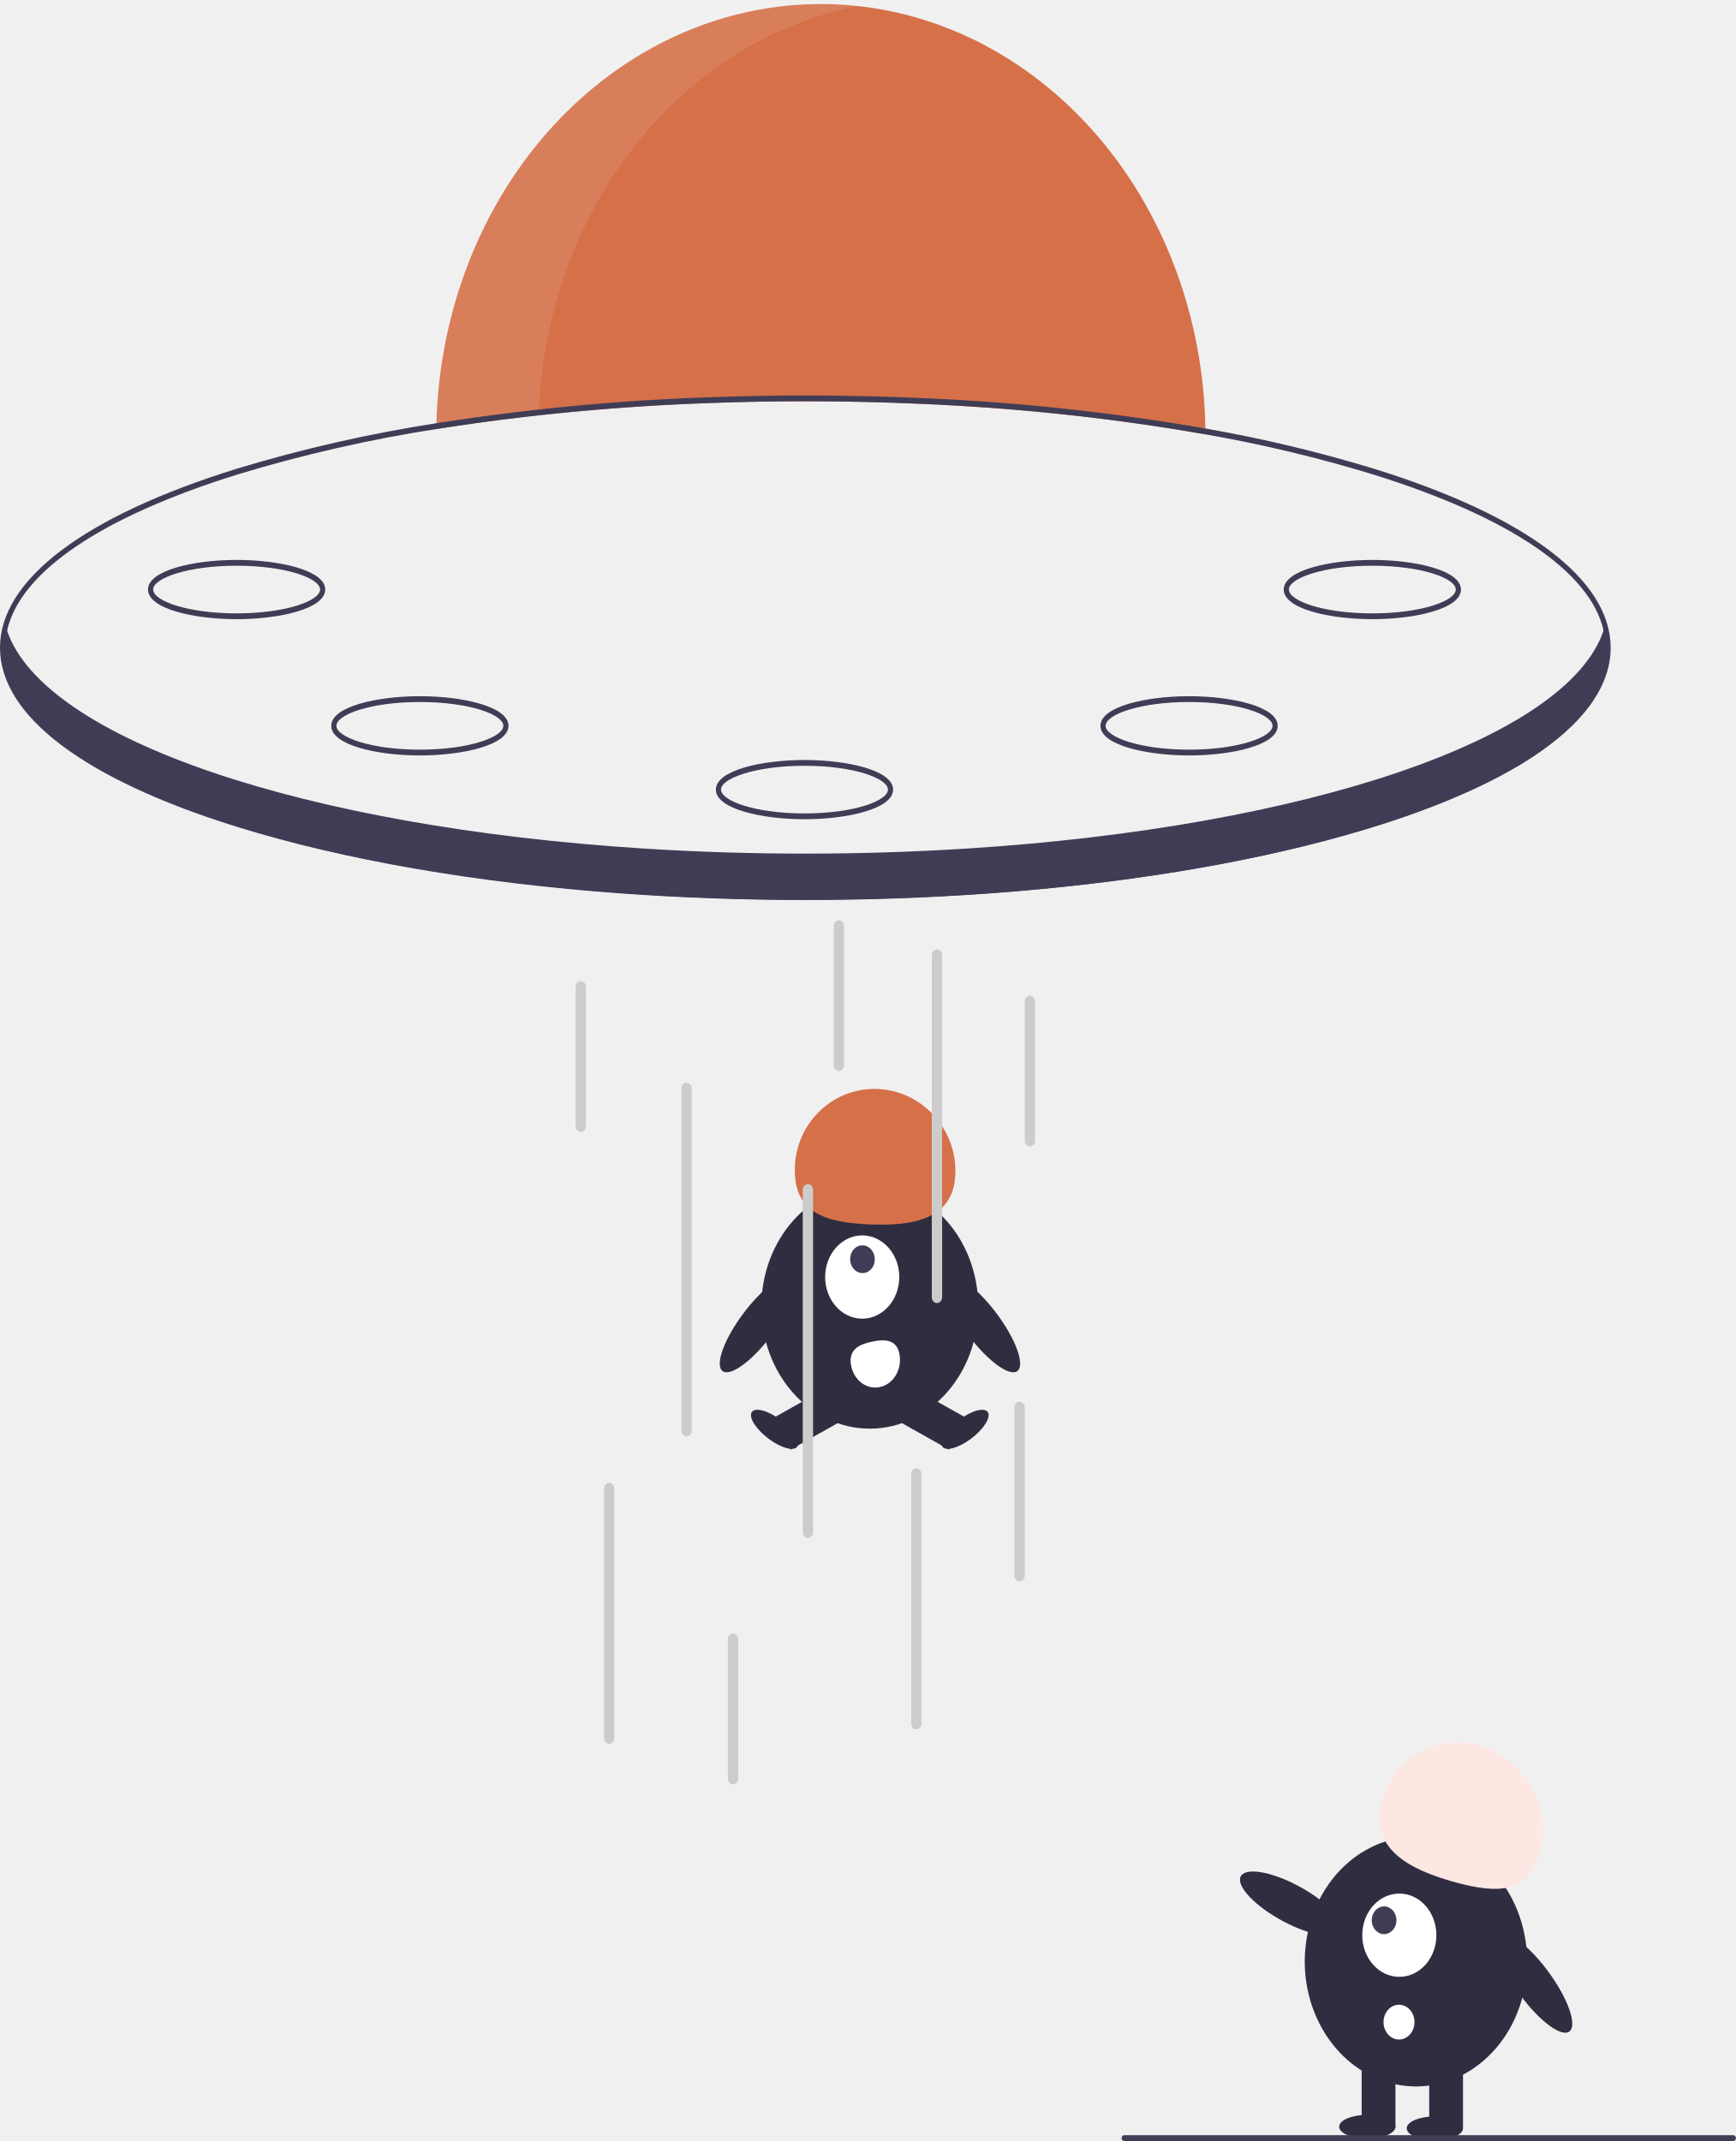
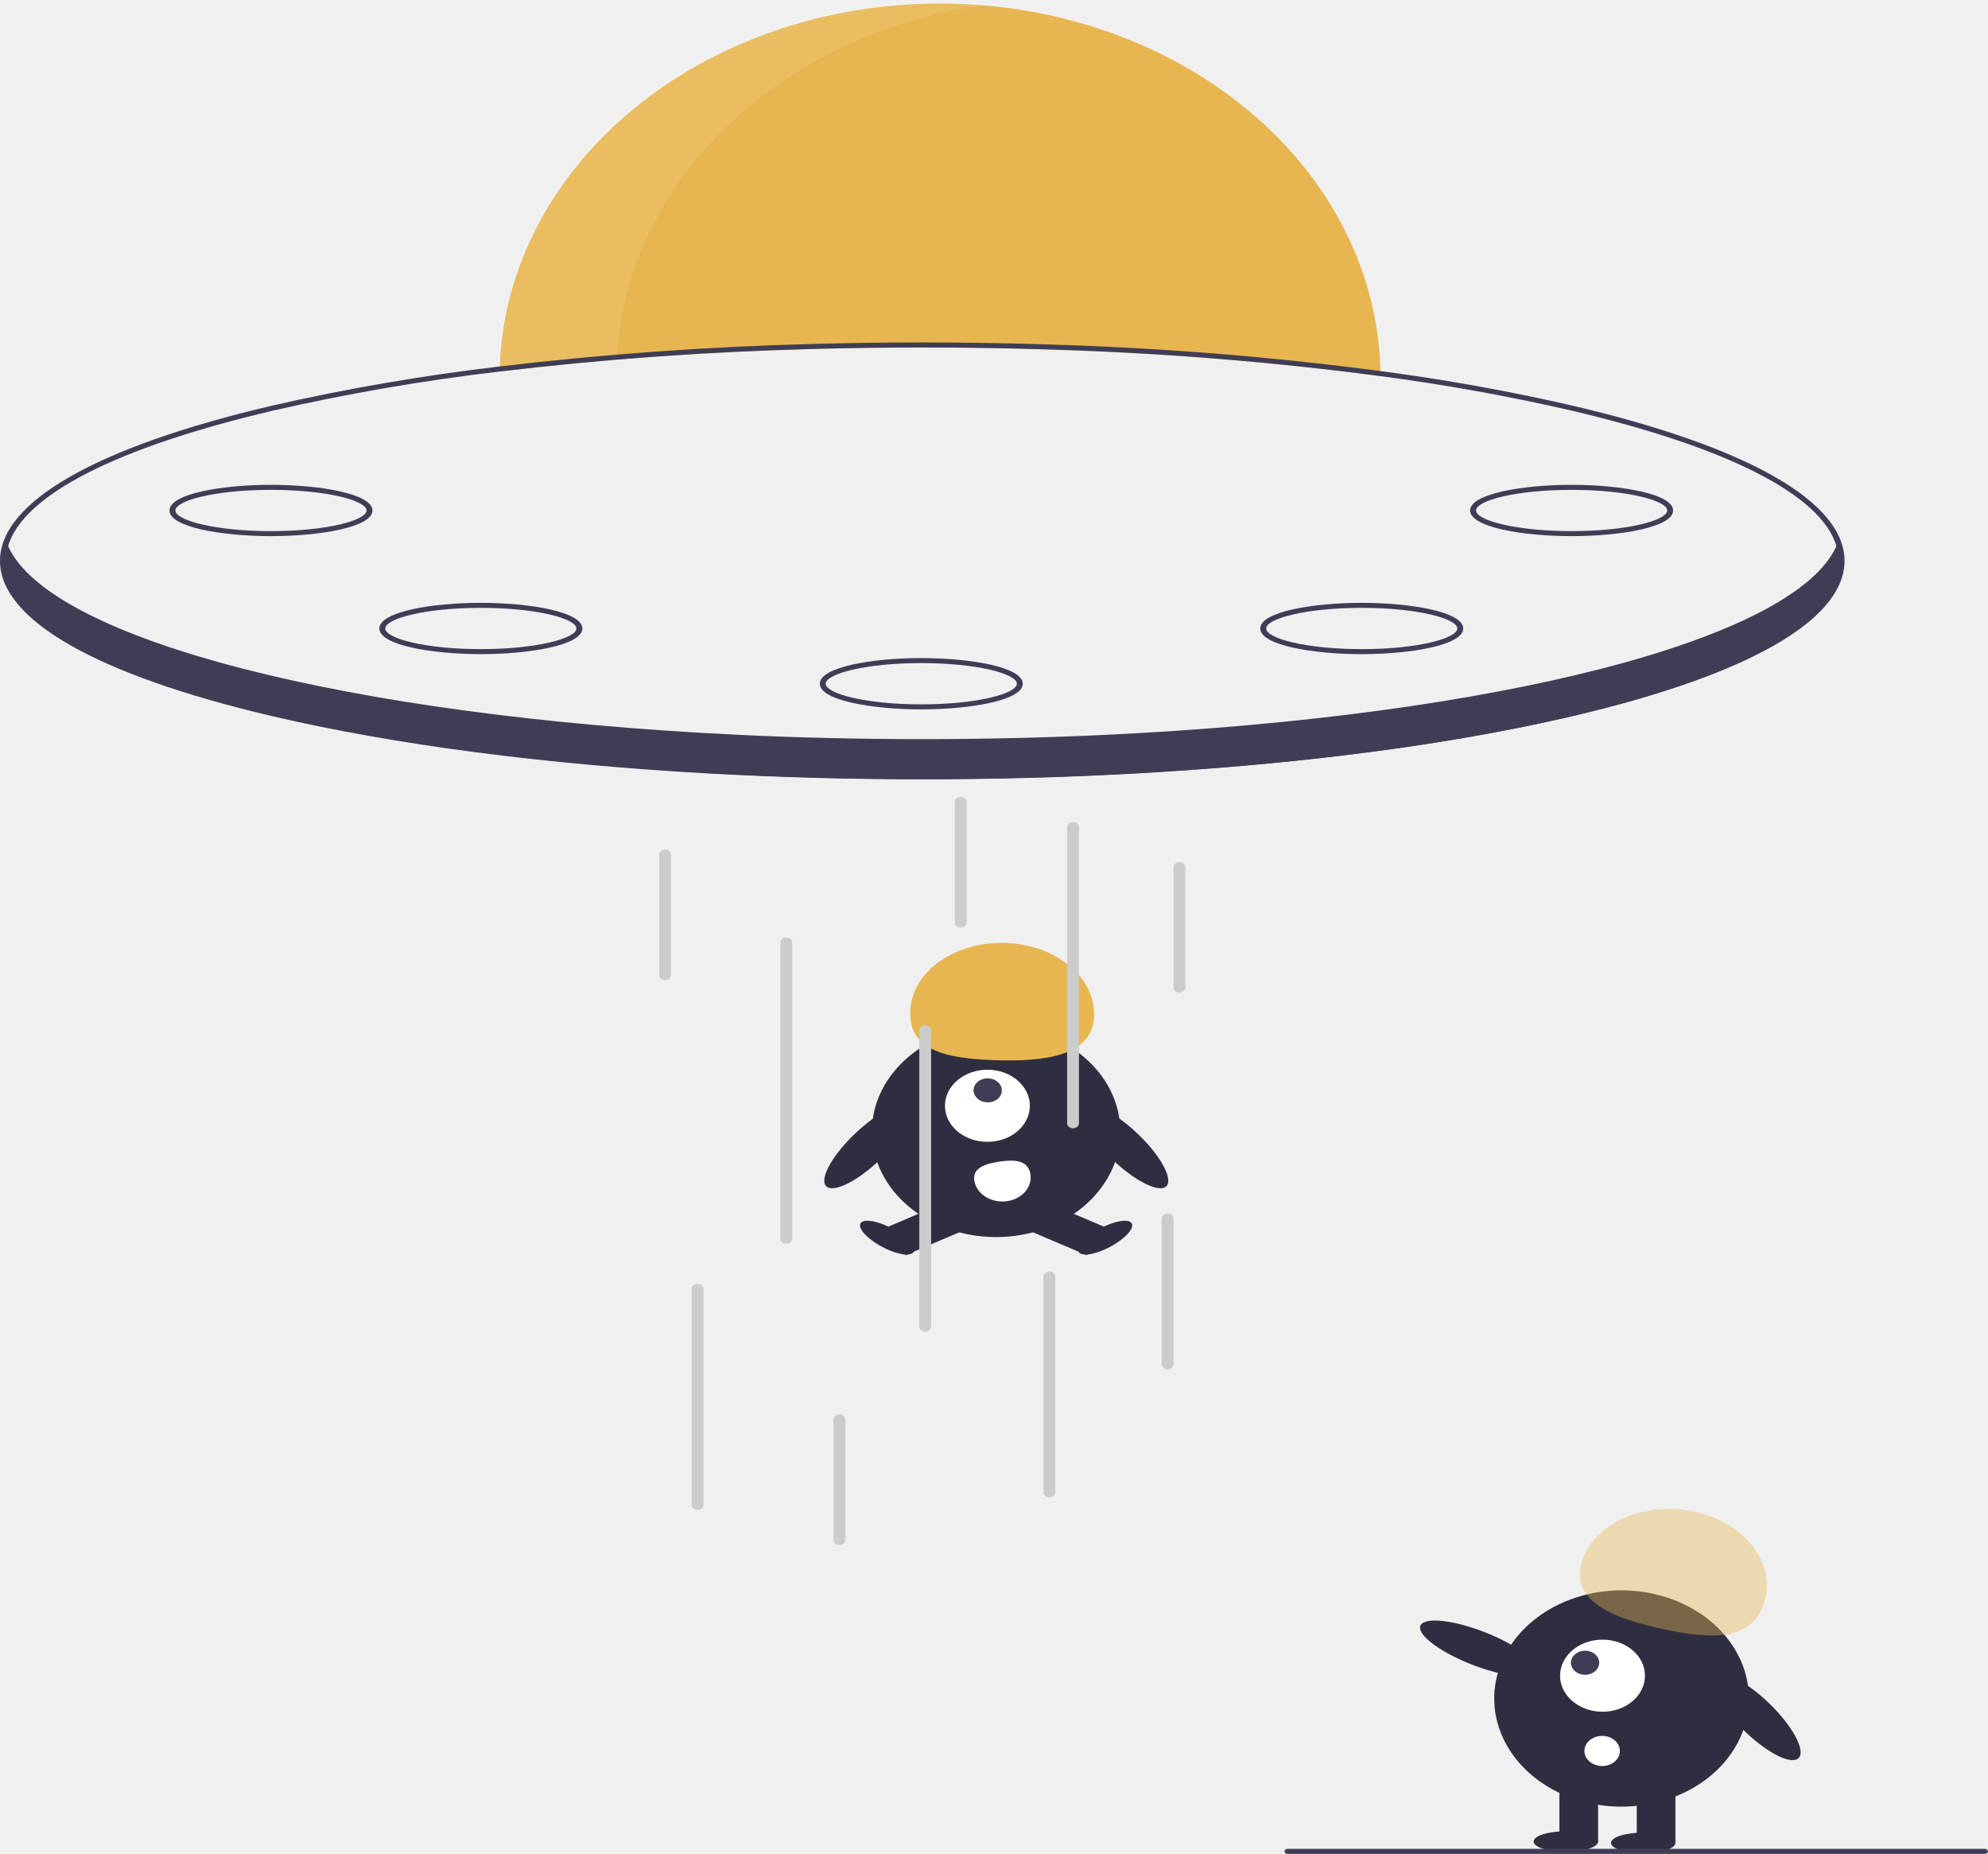
- <svg xmlns="http://www.w3.org/2000/svg" width="497" height="613" viewBox="0 0 497 613" fill="none">
+ <svg xmlns="http://www.w3.org/2000/svg" width="473" height="441" viewBox="0 0 473 441" fill="none">
  <g clip-path="url(#clip0_515_553)">
-     <path d="M345.113 124.364C310.66 118.188 271.427 114.892 230.568 114.892C193.174 114.892 157.148 117.648 124.906 122.845C124.913 122.289 124.921 121.733 124.943 121.176C125.797 88.89 137.86 58.261 158.552 35.834C179.245 13.407 206.925 0.962 235.677 1.16C264.429 1.357 291.972 14.181 312.419 36.89C332.866 59.599 344.594 90.392 345.098 122.687C345.105 123.252 345.113 123.808 345.113 124.364Z" fill="#D57049" />
+     <path d="M328.447 89.469C295.659 85.026 258.32 82.655 219.434 82.655C183.846 82.655 149.559 84.638 118.874 88.376C118.881 87.976 118.888 87.576 118.909 87.176C119.723 63.949 131.203 41.913 150.896 25.779C170.589 9.645 196.932 0.692 224.296 0.834C251.66 0.976 277.873 10.202 297.332 26.539C316.792 42.876 327.954 65.029 328.433 88.263C328.44 88.669 328.447 89.069 328.447 89.469Z" fill="#E8B650" />
    <g opacity="0.1">
-       <path d="M249.449 1.114C234.157 -1.207 218.602 0.108 203.791 4.974C188.98 9.839 175.245 18.146 163.475 29.357C151.705 40.567 142.163 54.431 135.468 70.049C128.772 85.668 125.073 102.692 124.61 120.019C124.587 120.575 124.58 121.132 124.573 121.688C134.152 120.144 144.071 118.821 154.255 117.716C155.5 88.85 165.702 61.384 183.091 40.085C200.479 18.786 223.957 4.998 249.449 1.114Z" fill="white" />
+       <path d="M237.404 0.801C222.85 -0.868 208.045 0.078 193.95 3.578C179.854 7.078 166.782 13.055 155.581 21.12C144.379 29.185 135.298 39.158 128.926 50.394C122.554 61.63 119.033 73.878 118.592 86.343C118.571 86.743 118.564 87.144 118.557 87.544C127.673 86.433 137.114 85.481 146.806 84.686C147.991 63.92 157.701 44.16 174.249 28.838C190.798 13.515 213.142 3.596 237.404 0.801Z" fill="white" />
    </g>
-     <path d="M393.281 134.177C377.421 129.347 361.336 125.512 345.098 122.687C318.483 118.054 291.652 115.158 264.739 114.012C253.528 113.497 242.111 113.232 230.568 113.232C221.419 113.232 212.344 113.398 203.395 113.73C177.142 114.601 150.953 117.087 124.942 121.176C105.688 124.155 86.621 128.497 67.855 134.177C24.099 147.767 0 165.981 0 185.457C0 204.933 24.099 223.147 67.855 236.737C98.627 246.301 136.567 252.818 177.907 255.807C194.97 257.052 212.61 257.683 230.568 257.683C248.584 257.683 266.283 257.044 283.399 255.798C321.021 253.067 355.828 247.414 384.959 239.195C385.114 239.145 385.262 239.103 385.417 239.062C387.383 238.514 389.319 237.941 391.233 237.368C391.921 237.153 392.6 236.945 393.281 236.737C393.319 236.72 393.358 236.706 393.399 236.696C394.049 236.497 394.692 236.289 395.335 236.09C396.621 235.675 397.892 235.268 399.141 234.845C399.2 234.828 399.251 234.811 399.303 234.795C400.389 234.43 401.454 234.064 402.51 233.699C403.375 233.392 404.232 233.093 405.082 232.786C405.703 232.562 406.317 232.338 406.922 232.113C407.366 231.947 407.802 231.79 408.23 231.624C408.814 231.408 409.398 231.184 409.974 230.959C410.218 230.868 410.462 230.777 410.699 230.677C411.253 230.47 411.792 230.254 412.332 230.038C412.916 229.805 413.499 229.565 414.076 229.332C414.556 229.141 415.037 228.942 415.509 228.743C415.908 228.568 416.3 228.402 416.699 228.236C417.785 227.78 418.85 227.307 419.899 226.842C420.424 226.601 420.949 226.369 421.466 226.128C421.976 225.895 422.493 225.655 422.996 225.414C423.823 225.024 424.636 224.633 425.434 224.243C425.818 224.044 426.21 223.853 426.587 223.67C426.875 223.521 427.156 223.38 427.444 223.23C427.651 223.131 427.858 223.023 428.058 222.915C428.804 222.533 429.543 222.143 430.267 221.753C433.046 220.258 435.64 218.731 438.049 217.17C453.161 207.449 461.135 196.665 461.135 185.457C461.135 165.981 437.037 147.767 393.281 134.177ZM392.881 235.144C362.073 244.715 324.029 251.232 282.578 254.196C265.722 255.4 248.296 256.023 230.568 256.023C212.898 256.023 195.532 255.408 178.727 254.204C137.21 251.249 99.107 244.732 68.254 235.144C25.192 221.761 1.478 204.12 1.478 185.457C1.48 183.808 1.664 182.166 2.025 180.567C5.794 163.731 28.976 147.975 68.254 135.771C86.878 130.135 105.8 125.818 124.906 122.845C151.072 118.732 177.42 116.238 203.831 115.373C212.64 115.05 221.552 114.889 230.568 114.892C241.956 114.892 253.218 115.149 264.288 115.647C291.358 116.783 318.345 119.693 345.112 124.364C361.21 127.176 377.157 130.984 392.881 135.771C432.152 147.975 455.327 163.723 459.103 180.551C459.47 182.154 459.656 183.802 459.657 185.457C459.657 204.12 435.943 221.761 392.881 235.144Z" fill="#3F3D56" />
-     <path d="M460.714 186.213C460.714 197.304 452.577 207.797 438.049 217.17C435.632 218.731 433.031 220.258 430.267 221.753C429.543 222.143 428.804 222.533 428.058 222.915C427.858 223.023 427.651 223.131 427.444 223.23C427.156 223.38 426.875 223.521 426.587 223.67C426.21 223.853 425.818 224.044 425.434 224.243C424.636 224.633 423.823 225.024 422.995 225.414C422.493 225.655 421.975 225.895 421.465 226.128C420.948 226.368 420.424 226.601 419.899 226.842C418.85 227.307 417.785 227.78 416.699 228.236C416.3 228.402 415.908 228.568 415.509 228.743C415.036 228.942 414.556 229.141 414.075 229.332C413.499 229.565 412.915 229.805 412.332 230.038C411.792 230.254 411.253 230.47 410.698 230.677C410.462 230.777 410.218 230.868 409.974 230.959C409.398 231.184 408.814 231.408 408.23 231.624C407.802 231.79 407.366 231.947 406.922 232.113C406.316 232.337 405.703 232.562 405.082 232.786C404.232 233.093 403.375 233.392 402.51 233.699C401.454 234.064 400.389 234.43 399.303 234.795C399.251 234.811 399.199 234.828 399.14 234.845C397.891 235.268 396.621 235.675 395.335 236.09C394.692 236.289 394.049 236.497 393.398 236.696C393.358 236.706 393.318 236.72 393.28 236.737C392.6 236.945 391.92 237.153 391.233 237.368C389.327 237.933 387.383 238.506 385.417 239.062C385.262 239.103 385.114 239.145 384.959 239.195C356.618 247.148 321.849 252.943 283.369 255.74C266.512 256.961 248.939 257.608 230.885 257.608C212.669 257.608 194.947 256.952 177.958 255.707C76.538 248.277 1.057 219.984 1.057 186.213C1.065 184.158 1.343 182.116 1.884 180.152C1.928 180.293 1.973 180.426 2.025 180.567C12.57 211.683 87.409 236.829 184.513 242.964C199.389 243.91 214.797 244.4 230.567 244.4C246.404 244.4 261.871 243.902 276.806 242.955C373.83 236.796 448.594 211.641 459.103 180.551C459.28 180.053 459.435 179.555 459.568 179.057C460.318 181.349 460.705 183.771 460.714 186.213Z" fill="#3F3D56" />
-     <path d="M67.743 177.277C55.444 177.277 42.373 174.304 42.373 168.795C42.373 163.286 55.444 160.313 67.743 160.313C80.042 160.313 93.114 163.286 93.114 168.795C93.114 174.304 80.042 177.277 67.743 177.277ZM67.743 161.973C53.663 161.973 43.851 165.569 43.851 168.795C43.851 172.021 53.663 175.616 67.743 175.616C81.823 175.616 91.636 172.021 91.636 168.795C91.636 165.569 81.823 161.973 67.743 161.973Z" fill="#3F3D56" />
-     <path d="M120.213 216.295C107.914 216.295 94.842 213.323 94.842 207.813C94.842 202.304 107.914 199.332 120.213 199.332C132.512 199.332 145.583 202.304 145.583 207.813C145.583 213.323 132.512 216.295 120.213 216.295ZM120.213 200.992C106.132 200.992 96.32 204.587 96.32 207.813C96.32 211.04 106.132 214.635 120.213 214.635C134.293 214.635 144.105 211.04 144.105 207.813C144.105 204.587 134.293 200.992 120.213 200.992Z" fill="#3F3D56" />
-     <path d="M392.903 177.277C380.604 177.277 367.533 174.304 367.533 168.795C367.533 163.286 380.604 160.313 392.903 160.313C405.202 160.313 418.273 163.286 418.273 168.795C418.273 174.304 405.202 177.277 392.903 177.277ZM392.903 161.973C378.823 161.973 369.011 165.569 369.011 168.795C369.011 172.021 378.823 175.616 392.903 175.616C406.983 175.616 416.795 172.021 416.795 168.795C416.795 165.569 406.983 161.973 392.903 161.973Z" fill="#3F3D56" />
-     <path d="M340.434 216.295C328.135 216.295 315.064 213.323 315.064 207.813C315.064 202.304 328.135 199.332 340.434 199.332C352.733 199.332 365.805 202.304 365.805 207.813C365.805 213.323 352.733 216.295 340.434 216.295ZM340.434 200.992C326.354 200.992 316.542 204.587 316.542 207.813C316.542 211.04 326.354 214.635 340.434 214.635C354.514 214.635 364.327 211.04 364.327 207.813C364.327 204.587 354.514 200.992 340.434 200.992Z" fill="#3F3D56" />
-     <path d="M230.323 234.559C218.025 234.559 204.953 231.587 204.953 226.077C204.953 220.568 218.025 217.596 230.323 217.596C242.622 217.596 255.694 220.568 255.694 226.077C255.694 231.587 242.622 234.559 230.323 234.559ZM230.323 219.256C216.243 219.256 206.431 222.851 206.431 226.077C206.431 229.304 216.243 232.899 230.323 232.899C244.404 232.899 254.216 229.304 254.216 226.077C254.216 222.851 244.404 219.256 230.323 219.256Z" fill="#3F3D56" />
-     <path d="M249.026 409.043C266.173 409.043 280.073 393.428 280.073 374.166C280.073 354.903 266.173 339.288 249.026 339.288C231.879 339.288 217.979 354.903 217.979 374.166C217.979 393.428 231.879 409.043 249.026 409.043Z" fill="#2F2E41" />
-     <path d="M237.22 397.081L222.11 405.581L226.333 415.055L241.444 406.555L237.22 397.081Z" fill="#2F2E41" />
-     <path d="M228.325 414.094C229.221 412.567 227.01 409.154 223.386 406.469C219.762 403.785 216.097 402.846 215.201 404.373C214.305 405.9 216.517 409.314 220.141 411.998C223.765 414.682 227.429 415.621 228.325 414.094Z" fill="#2F2E41" />
-     <path d="M260.832 397.081L256.609 406.555L271.719 415.056L275.943 405.581L260.832 397.081Z" fill="#2F2E41" />
-     <path d="M277.912 411.998C281.536 409.313 283.747 405.9 282.851 404.373C281.955 402.846 278.291 403.785 274.667 406.469C271.042 409.153 268.831 412.567 269.727 414.094C270.623 415.621 274.287 414.682 277.912 411.998Z" fill="#2F2E41" />
-     <path d="M246.853 377.555C252.713 377.555 257.464 372.218 257.464 365.634C257.464 359.051 252.713 353.714 246.853 353.714C240.992 353.714 236.242 359.051 236.242 365.634C236.242 372.218 240.992 377.555 246.853 377.555Z" fill="white" />
-     <path d="M249.434 363.349C250.809 361.804 250.801 359.29 249.416 357.734C248.031 356.177 245.793 356.168 244.417 357.714C243.042 359.259 243.05 361.773 244.435 363.329C245.82 364.886 248.058 364.894 249.434 363.349Z" fill="#3F3D56" />
-     <path d="M273.518 336.222C273.985 323.31 264.079 312.373 251.392 311.794C238.705 311.215 228.042 321.214 227.575 334.126C227.108 347.038 235.927 349.972 248.614 350.551C261.301 351.13 273.051 349.135 273.518 336.222Z" fill="#D57049" />
-     <path d="M291.415 392.429C293.457 390.46 290.585 382.939 285.001 375.631C279.416 368.323 273.233 363.996 271.191 365.965C269.149 367.935 272.021 375.455 277.605 382.763C283.19 390.071 289.372 394.398 291.415 392.429Z" fill="#2F2E41" />
-     <path d="M220.534 382.763C226.119 375.455 228.99 367.935 226.948 365.965C224.906 363.996 218.723 368.323 213.139 375.631C207.554 382.939 204.683 390.459 206.725 392.429C208.767 394.398 214.95 390.071 220.534 382.763Z" fill="#2F2E41" />
-     <path d="M257.553 387.911C257.889 389.984 257.478 392.123 256.411 393.856C255.343 395.589 253.706 396.775 251.86 397.152C250.015 397.53 248.111 397.068 246.568 395.869C245.025 394.669 243.97 392.831 243.634 390.757L243.631 390.742C242.935 386.423 245.908 384.895 249.752 384.113C253.597 383.331 256.857 383.592 257.553 387.911Z" fill="white" />
-     <path d="M196.574 411.266C196.182 411.266 195.806 411.091 195.529 410.78C195.251 410.469 195.096 410.046 195.096 409.606V311.645C195.096 311.204 195.251 310.782 195.529 310.471C195.806 310.159 196.182 309.984 196.574 309.984C196.966 309.984 197.342 310.159 197.619 310.471C197.896 310.782 198.052 311.204 198.052 311.645V409.606C198.052 410.046 197.896 410.469 197.619 410.78C197.342 411.091 196.966 411.266 196.574 411.266Z" fill="#CCCCCC" />
-     <path d="M174.404 499.265C174.012 499.265 173.636 499.09 173.359 498.779C173.082 498.468 172.926 498.045 172.926 497.605V426.209C172.926 425.769 173.081 425.347 173.359 425.035C173.636 424.724 174.012 424.549 174.404 424.549C174.796 424.549 175.172 424.724 175.449 425.035C175.726 425.347 175.882 425.769 175.882 426.209V497.605C175.882 498.045 175.726 498.468 175.449 498.779C175.172 499.09 174.796 499.265 174.404 499.265Z" fill="#CCCCCC" />
-     <path d="M231.307 440.323C230.915 440.323 230.539 440.148 230.262 439.836C229.984 439.525 229.829 439.103 229.829 438.662V340.701C229.829 340.261 229.984 339.838 230.261 339.527C230.539 339.216 230.915 339.041 231.307 339.041C231.699 339.041 232.075 339.216 232.352 339.527C232.629 339.838 232.785 340.261 232.785 340.701V438.662C232.785 439.103 232.629 439.525 232.352 439.836C232.075 440.148 231.699 440.323 231.307 440.323Z" fill="#CCCCCC" />
-     <path d="M209.875 510.888C209.483 510.888 209.108 510.713 208.83 510.401C208.553 510.09 208.397 509.668 208.397 509.227V469.379C208.397 468.938 208.553 468.516 208.83 468.205C209.108 467.893 209.483 467.718 209.875 467.718C210.267 467.718 210.643 467.893 210.921 468.205C211.198 468.516 211.353 468.938 211.353 469.379V509.227C211.353 509.668 211.198 510.09 210.921 510.401C210.643 510.713 210.267 510.888 209.875 510.888Z" fill="#CCCCCC" />
-     <path d="M240.175 306.664C239.783 306.664 239.407 306.489 239.13 306.177C238.853 305.866 238.697 305.444 238.697 305.003V265.155C238.697 264.714 238.852 264.292 239.13 263.98C239.407 263.669 239.783 263.494 240.175 263.494C240.567 263.494 240.943 263.669 241.22 263.98C241.497 264.292 241.653 264.714 241.653 265.155V305.003C241.653 305.444 241.497 305.866 241.22 306.177C240.943 306.489 240.567 306.664 240.175 306.664Z" fill="#CCCCCC" />
-     <path d="M166.275 324.097C165.883 324.097 165.507 323.922 165.23 323.611C164.953 323.3 164.797 322.877 164.797 322.437V282.588C164.797 282.148 164.953 281.726 165.23 281.414C165.507 281.103 165.883 280.928 166.275 280.928C166.667 280.928 167.043 281.103 167.32 281.414C167.597 281.726 167.753 282.148 167.753 282.588V322.437C167.753 322.877 167.597 323.3 167.32 323.611C167.043 323.922 166.667 324.097 166.275 324.097Z" fill="#CCCCCC" />
-     <path d="M294.86 328.248C294.468 328.248 294.092 328.073 293.815 327.762C293.538 327.45 293.382 327.028 293.382 326.588V286.739C293.382 286.299 293.538 285.877 293.815 285.565C294.092 285.254 294.468 285.079 294.86 285.079C295.252 285.079 295.628 285.254 295.905 285.565C296.183 285.877 296.338 286.299 296.338 286.739V326.588C296.338 327.028 296.183 327.45 295.905 327.762C295.628 328.073 295.252 328.248 294.86 328.248Z" fill="#CCCCCC" />
-     <path d="M291.905 452.775C291.513 452.775 291.137 452.6 290.86 452.289C290.583 451.978 290.427 451.555 290.427 451.115V402.964C290.427 402.524 290.582 402.102 290.86 401.79C291.137 401.479 291.513 401.304 291.905 401.304C292.297 401.304 292.673 401.479 292.95 401.79C293.227 402.102 293.383 402.524 293.383 402.964V451.115C293.383 451.555 293.227 451.978 292.95 452.289C292.673 452.6 292.297 452.775 291.905 452.775Z" fill="#CCCCCC" />
-     <path d="M262.345 495.114C261.953 495.114 261.577 494.94 261.3 494.628C261.022 494.317 260.867 493.894 260.867 493.454V422.059C260.867 421.618 261.022 421.196 261.3 420.885C261.577 420.573 261.953 420.398 262.345 420.398C262.737 420.398 263.113 420.573 263.39 420.885C263.667 421.196 263.823 421.618 263.823 422.059V493.454C263.823 493.894 263.667 494.317 263.39 494.628C263.113 494.94 262.737 495.114 262.345 495.114Z" fill="#CCCCCC" />
-     <path d="M268.256 373.078C267.864 373.078 267.488 372.903 267.211 372.592C266.934 372.28 266.778 371.858 266.778 371.418V273.456C266.778 273.016 266.934 272.594 267.211 272.282C267.488 271.971 267.864 271.796 268.256 271.796C268.648 271.796 269.024 271.971 269.301 272.282C269.579 272.594 269.734 273.016 269.734 273.456V371.418C269.734 371.858 269.579 372.28 269.301 372.592C269.024 372.903 268.648 373.078 268.256 373.078Z" fill="#CCCCCC" />
-     <path d="M449.454 581.534C451.569 579.544 448.71 571.794 443.068 564.224C437.426 556.654 431.138 552.13 429.022 554.12C426.907 556.11 429.766 563.86 435.408 571.43C441.05 579 447.338 583.523 449.454 581.534Z" fill="#2F2E41" />
-     <path d="M435.58 572.925C441.139 554.192 432.127 533.944 415.451 527.7C398.776 521.456 380.752 531.58 375.193 550.313C369.635 569.045 378.647 589.293 395.322 595.538C411.998 601.782 430.022 591.658 435.58 572.925Z" fill="#2F2E41" />
-     <path d="M418.858 589.679H409.189V609.139H418.858V589.679Z" fill="#2F2E41" />
-     <path d="M399.52 589.679H389.851V609.139H399.52V589.679Z" fill="#2F2E41" />
-     <path d="M410.801 612.76C415.251 612.76 418.858 611.24 418.858 609.366C418.858 607.491 415.251 605.971 410.801 605.971C406.351 605.971 402.743 607.491 402.743 609.366C402.743 611.24 406.351 612.76 410.801 612.76Z" fill="#2F2E41" />
-     <path d="M391.463 612.307C395.913 612.307 399.52 610.788 399.52 608.913C399.52 607.039 395.913 605.519 391.463 605.519C387.013 605.519 383.405 607.039 383.405 608.913C383.405 610.788 387.013 612.307 391.463 612.307Z" fill="#2F2E41" />
-     <path d="M395.393 516.675C398.235 503.818 410.78 496.252 423.412 499.776C436.045 503.3 443.982 516.579 441.14 529.436C438.298 542.293 428.87 542.335 416.237 538.811C403.605 535.287 392.552 529.532 395.393 516.675Z" fill="#FDE7E3" />
-     <path d="M383.918 552.69C385.1 549.889 379.621 544.189 371.68 539.958C363.739 535.727 356.344 534.568 355.161 537.368C353.979 540.169 359.458 545.869 367.399 550.1C375.34 554.331 382.735 555.49 383.918 552.69Z" fill="#2F2E41" />
-     <path d="M400.629 565.995C406.489 565.995 411.24 560.658 411.24 554.075C411.24 547.491 406.489 542.154 400.629 542.154C394.768 542.154 390.018 547.491 390.018 554.075C390.018 560.658 394.768 565.995 400.629 565.995Z" fill="white" />
-     <path d="M396.267 553.775C398.221 553.775 399.804 551.996 399.804 549.802C399.804 547.607 398.221 545.828 396.267 545.828C394.314 545.828 392.73 547.607 392.73 549.802C392.73 551.996 394.314 553.775 396.267 553.775Z" fill="#3F3D56" />
-     <path d="M400.538 583.944C402.986 583.944 404.972 581.714 404.972 578.963C404.972 576.212 402.986 573.982 400.538 573.982C398.089 573.982 396.104 576.212 396.104 578.963C396.104 581.714 398.089 583.944 400.538 583.944Z" fill="white" />
-     <path d="M496.261 613H321.857C321.661 613 321.473 612.913 321.335 612.757C321.196 612.601 321.118 612.39 321.118 612.17C321.118 611.95 321.196 611.738 321.335 611.583C321.473 611.427 321.661 611.34 321.857 611.34H496.261C496.457 611.34 496.645 611.427 496.783 611.583C496.922 611.738 497 611.95 497 612.17C497 612.39 496.922 612.601 496.783 612.757C496.645 612.913 496.457 613 496.261 613Z" fill="#3F3D56" />
+     <path d="M374.289 96.529C359.196 93.054 343.887 90.295 328.433 88.263C303.104 84.93 277.568 82.846 251.955 82.022C241.285 81.651 230.419 81.46 219.434 81.46C210.727 81.46 202.09 81.58 193.573 81.819C168.588 82.445 143.663 84.234 118.909 87.176C100.585 89.319 82.438 92.442 64.578 96.529C22.935 106.306 0 119.409 0 133.42C0 147.432 22.935 160.535 64.578 170.312C93.864 177.192 129.972 181.881 169.316 184.031C185.555 184.926 202.343 185.38 219.434 185.38C236.58 185.38 253.425 184.92 269.714 184.025C305.519 182.06 338.645 177.992 366.37 172.08C366.517 172.044 366.658 172.014 366.806 171.984C368.677 171.59 370.519 171.178 372.341 170.766C372.995 170.611 373.642 170.461 374.289 170.312C374.325 170.299 374.363 170.289 374.401 170.282C375.021 170.139 375.632 169.989 376.244 169.846C377.468 169.547 378.678 169.255 379.866 168.95C379.922 168.938 379.972 168.926 380.021 168.914C381.055 168.652 382.068 168.389 383.073 168.126C383.896 167.905 384.712 167.69 385.521 167.469C386.112 167.308 386.696 167.147 387.272 166.985C387.694 166.866 388.109 166.752 388.517 166.633C389.073 166.478 389.628 166.316 390.177 166.155C390.409 166.089 390.641 166.024 390.866 165.952C391.394 165.803 391.907 165.647 392.42 165.492C392.976 165.325 393.532 165.152 394.08 164.985C394.538 164.847 394.995 164.704 395.444 164.561C395.824 164.435 396.197 164.316 396.577 164.196C397.611 163.868 398.624 163.527 399.622 163.193C400.122 163.02 400.621 162.852 401.113 162.679C401.598 162.512 402.091 162.339 402.569 162.166C403.357 161.885 404.13 161.604 404.89 161.323C405.256 161.18 405.629 161.043 405.987 160.911C406.262 160.804 406.529 160.702 406.803 160.595C407 160.523 407.197 160.446 407.387 160.368C408.097 160.093 408.801 159.812 409.49 159.532C412.134 158.457 414.603 157.358 416.896 156.235C431.278 149.241 438.867 141.483 438.867 133.42C438.867 119.409 415.932 106.306 374.289 96.529ZM373.909 169.165C344.588 176.051 308.382 180.74 268.933 182.872C252.89 183.738 236.306 184.186 219.434 184.186C202.617 184.186 186.089 183.744 170.096 182.878C130.584 180.752 94.321 176.063 64.958 169.165C23.976 159.538 1.407 146.846 1.407 133.42C1.409 132.234 1.584 131.052 1.927 129.903C5.514 117.79 27.577 106.455 64.958 97.675C82.683 93.621 100.691 90.515 118.874 88.376C143.777 85.418 168.853 83.623 193.988 83.001C202.371 82.768 210.853 82.653 219.434 82.655C230.272 82.655 240.99 82.84 251.526 83.198C277.288 84.015 302.972 86.109 328.447 89.469C343.767 91.492 358.945 94.231 373.909 97.675C411.283 106.455 433.339 117.784 436.933 129.891C437.282 131.044 437.459 132.23 437.461 133.42C437.461 146.846 414.891 159.538 373.909 169.165Z" fill="#3F3D56" />
+     <path d="M438.466 133.964C438.466 141.943 430.723 149.492 416.896 156.235C414.596 157.358 412.12 158.457 409.49 159.532C408.801 159.812 408.097 160.093 407.387 160.368C407.197 160.446 407 160.523 406.803 160.595C406.529 160.702 406.262 160.804 405.987 160.911C405.629 161.043 405.256 161.18 404.89 161.323C404.13 161.604 403.357 161.885 402.569 162.166C402.091 162.339 401.598 162.512 401.113 162.679C400.621 162.852 400.122 163.02 399.622 163.193C398.624 163.527 397.611 163.868 396.577 164.196C396.197 164.316 395.824 164.435 395.444 164.56C394.995 164.704 394.538 164.847 394.08 164.985C393.532 165.152 392.976 165.325 392.42 165.492C391.907 165.647 391.394 165.803 390.866 165.952C390.641 166.024 390.409 166.089 390.177 166.155C389.628 166.316 389.073 166.478 388.517 166.633C388.109 166.752 387.694 166.866 387.272 166.985C386.695 167.147 386.112 167.308 385.521 167.469C384.712 167.69 383.896 167.905 383.073 168.126C382.068 168.389 381.055 168.652 380.021 168.914C379.972 168.926 379.923 168.938 379.866 168.95C378.678 169.255 377.468 169.547 376.244 169.846C375.632 169.989 375.021 170.139 374.401 170.282C374.363 170.289 374.326 170.299 374.289 170.312C373.642 170.461 372.995 170.611 372.341 170.766C370.526 171.172 368.677 171.584 366.806 171.984C366.658 172.014 366.517 172.044 366.37 172.08C339.398 177.801 306.307 181.97 269.685 183.983C253.643 184.861 236.918 185.327 219.736 185.327C202.4 185.327 185.534 184.855 169.365 183.959C72.842 178.614 1.006 158.26 1.006 133.964C1.013 132.485 1.279 131.016 1.793 129.604C1.836 129.705 1.878 129.801 1.927 129.903C11.963 152.287 83.188 170.378 175.603 174.791C189.761 175.472 204.425 175.824 219.434 175.824C234.506 175.824 249.226 175.466 263.44 174.785C355.778 170.354 426.932 152.257 436.933 129.891C437.102 129.532 437.25 129.174 437.376 128.816C438.089 130.465 438.458 132.207 438.466 133.964Z" fill="#3F3D56" />
+     <path d="M64.472 127.535C52.767 127.535 40.327 125.397 40.327 121.433C40.327 117.47 52.767 115.331 64.472 115.331C76.177 115.331 88.618 117.47 88.618 121.433C88.618 125.397 76.177 127.535 64.472 127.535ZM64.472 116.526C51.072 116.526 41.734 119.112 41.734 121.433C41.734 123.754 51.072 126.341 64.472 126.341C77.873 126.341 87.211 123.754 87.211 121.433C87.211 119.112 77.873 116.526 64.472 116.526Z" fill="#3F3D56" />
+     <path d="M114.407 155.605C102.702 155.605 90.262 153.467 90.262 149.504C90.262 145.54 102.702 143.402 114.407 143.402C126.112 143.402 138.553 145.54 138.553 149.504C138.553 153.467 126.112 155.605 114.407 155.605ZM114.407 144.596C101.007 144.596 91.669 147.183 91.669 149.504C91.669 151.825 101.007 154.411 114.407 154.411C127.807 154.411 137.146 151.825 137.146 149.504C137.146 147.183 127.808 144.596 114.407 144.596Z" fill="#3F3D56" />
+     <path d="M373.93 127.535C362.225 127.535 349.785 125.397 349.785 121.433C349.785 117.47 362.225 115.331 373.93 115.331C385.635 115.331 398.075 117.47 398.075 121.433C398.075 125.397 385.635 127.535 373.93 127.535ZM373.93 116.526C360.53 116.526 351.191 119.112 351.191 121.433C351.191 123.754 360.53 126.341 373.93 126.341C387.33 126.341 396.668 123.754 396.668 121.433C396.668 119.112 387.33 116.526 373.93 116.526Z" fill="#3F3D56" />
+     <path d="M323.995 155.605C312.29 155.605 299.85 153.467 299.85 149.504C299.85 145.54 312.29 143.402 323.995 143.402C335.7 143.402 348.14 145.54 348.14 149.504C348.14 153.467 335.7 155.605 323.995 155.605ZM323.995 144.596C310.595 144.596 301.256 147.183 301.256 149.504C301.256 151.825 310.595 154.411 323.995 154.411C337.395 154.411 346.733 151.825 346.733 149.504C346.733 147.183 337.395 144.596 323.995 144.596Z" fill="#3F3D56" />
+     <path d="M219.201 168.745C207.496 168.745 195.056 166.606 195.056 162.643C195.056 158.679 207.496 156.541 219.201 156.541C230.906 156.541 243.346 158.679 243.346 162.643C243.346 166.606 230.906 168.745 219.201 168.745ZM219.201 157.735C205.801 157.735 196.462 160.322 196.462 162.643C196.462 164.964 205.801 167.55 219.201 167.55C232.601 167.55 241.939 164.964 241.939 162.643C241.939 160.322 232.601 157.735 219.201 157.735Z" fill="#3F3D56" />
+     <path d="M237.001 294.271C253.32 294.271 266.549 283.037 266.549 269.18C266.549 255.322 253.32 244.088 237.001 244.088C220.682 244.088 207.453 255.322 207.453 269.18C207.453 283.037 220.682 294.271 237.001 294.271Z" fill="#2F2E41" />
+     <path d="M225.765 285.665L211.384 291.78L215.404 298.596L229.784 292.481L225.765 285.665Z" fill="#2F2E41" />
+     <path d="M217.3 297.904C218.152 296.806 216.048 294.35 212.599 292.419C209.149 290.488 205.662 289.813 204.809 290.911C203.956 292.009 206.061 294.465 209.51 296.397C212.959 298.328 216.447 299.003 217.3 297.904Z" fill="#2F2E41" />
+     <path d="M248.237 285.665L244.217 292.481L258.598 298.596L262.617 291.78L248.237 285.665Z" fill="#2F2E41" />
+     <path d="M264.491 296.396C267.94 294.465 270.045 292.009 269.192 290.911C268.339 289.813 264.852 290.488 261.403 292.419C257.954 294.35 255.849 296.806 256.702 297.904C257.555 299.003 261.042 298.328 264.491 296.396Z" fill="#2F2E41" />
+     <path d="M234.932 271.618C240.509 271.618 245.031 267.778 245.031 263.042C245.031 258.306 240.509 254.466 234.932 254.466C229.355 254.466 224.833 258.306 224.833 263.042C224.833 267.778 229.355 271.618 234.932 271.618Z" fill="white" />
+     <path d="M237.389 261.398C238.698 260.286 238.69 258.478 237.372 257.358C236.054 256.238 233.924 256.232 232.614 257.344C231.305 258.455 231.313 260.264 232.631 261.384C233.95 262.503 236.08 262.51 237.389 261.398Z" fill="#3F3D56" />
+     <path d="M260.31 241.883C260.754 232.593 251.326 224.725 239.252 224.309C227.178 223.892 217.03 231.085 216.585 240.374C216.141 249.664 224.534 251.774 236.608 252.191C248.682 252.607 259.865 251.172 260.31 241.883Z" fill="#E8B650" />
+     <path d="M277.342 282.318C279.285 280.902 276.553 275.491 271.238 270.234C265.923 264.976 260.039 261.863 258.095 263.28C256.152 264.697 258.885 270.107 264.199 275.365C269.514 280.622 275.398 283.735 277.342 282.318Z" fill="#2F2E41" />
+     <path d="M209.885 275.365C215.199 270.107 217.932 264.697 215.989 263.28C214.045 261.863 208.161 264.976 202.846 270.234C197.532 275.491 194.799 280.901 196.742 282.318C198.686 283.735 204.57 280.622 209.885 275.365Z" fill="#2F2E41" />
+     <path d="M245.116 279.068C245.436 280.56 245.045 282.098 244.029 283.345C243.013 284.592 241.455 285.445 239.698 285.716C237.942 285.988 236.13 285.656 234.662 284.793C233.193 283.93 232.189 282.607 231.869 281.116L231.867 281.105C231.204 277.998 234.033 276.898 237.692 276.336C241.351 275.773 244.454 275.961 245.116 279.068Z" fill="white" />
+     <path d="M187.081 295.87C186.708 295.87 186.351 295.744 186.087 295.52C185.823 295.296 185.675 294.992 185.675 294.676V224.201C185.675 223.884 185.823 223.58 186.087 223.356C186.351 223.132 186.708 223.007 187.081 223.007C187.454 223.007 187.812 223.132 188.076 223.356C188.34 223.58 188.488 223.884 188.488 224.201V294.676C188.488 294.992 188.34 295.296 188.076 295.52C187.812 295.744 187.454 295.87 187.081 295.87Z" fill="#CCCCCC" />
+     <path d="M165.982 359.178C165.609 359.178 165.251 359.052 164.987 358.828C164.723 358.604 164.575 358.3 164.575 357.983V306.621C164.575 306.304 164.723 306 164.987 305.776C165.251 305.552 165.609 305.426 165.982 305.426C166.355 305.426 166.713 305.552 166.976 305.776C167.24 306 167.388 306.304 167.388 306.621V357.983C167.388 358.3 167.24 358.604 166.976 358.828C166.713 359.052 166.355 359.178 165.982 359.178Z" fill="#CCCCCC" />
+     <path d="M220.137 316.774C219.764 316.774 219.406 316.648 219.142 316.424C218.879 316.2 218.73 315.896 218.73 315.579V245.105C218.73 244.788 218.879 244.484 219.142 244.26C219.406 244.036 219.764 243.91 220.137 243.91C220.51 243.91 220.868 244.036 221.132 244.26C221.396 244.484 221.544 244.788 221.544 245.105V315.579C221.544 315.896 221.395 316.2 221.132 316.424C220.868 316.648 220.51 316.774 220.137 316.774Z" fill="#CCCCCC" />
+     <path d="M199.741 367.539C199.368 367.539 199.01 367.413 198.746 367.189C198.482 366.965 198.334 366.662 198.334 366.345V337.677C198.334 337.36 198.482 337.056 198.746 336.832C199.01 336.608 199.368 336.483 199.741 336.483C200.114 336.483 200.471 336.608 200.735 336.832C200.999 337.056 201.147 337.36 201.147 337.677V366.345C201.147 366.662 200.999 366.965 200.735 367.189C200.471 367.413 200.114 367.539 199.741 367.539Z" fill="#CCCCCC" />
+     <path d="M228.577 220.618C228.203 220.618 227.846 220.492 227.582 220.268C227.318 220.044 227.17 219.74 227.17 219.423V190.756C227.17 190.439 227.318 190.135 227.582 189.911C227.846 189.687 228.203 189.561 228.577 189.561C228.95 189.561 229.307 189.687 229.571 189.911C229.835 190.135 229.983 190.439 229.983 190.756V219.423C229.983 219.74 229.835 220.044 229.571 220.268C229.307 220.492 228.95 220.618 228.577 220.618Z" fill="#CCCCCC" />
+     <path d="M158.245 233.16C157.872 233.16 157.515 233.034 157.251 232.81C156.987 232.586 156.839 232.282 156.839 231.965V203.298C156.839 202.981 156.987 202.677 157.251 202.453C157.515 202.229 157.872 202.103 158.245 202.103C158.619 202.103 158.976 202.229 159.24 202.453C159.504 202.677 159.652 202.981 159.652 203.298V231.965C159.652 232.282 159.504 232.586 159.24 232.81C158.976 233.034 158.619 233.16 158.245 233.16Z" fill="#CCCCCC" />
+     <path d="M280.622 236.146C280.249 236.146 279.891 236.02 279.627 235.796C279.364 235.572 279.215 235.268 279.215 234.951V206.284C279.215 205.967 279.364 205.663 279.627 205.439C279.891 205.215 280.249 205.089 280.622 205.089C280.995 205.089 281.353 205.215 281.617 205.439C281.88 205.663 282.029 205.967 282.029 206.284V234.951C282.029 235.268 281.88 235.572 281.617 235.796C281.353 236.02 280.995 236.146 280.622 236.146Z" fill="#CCCCCC" />
+     <path d="M277.808 325.732C277.435 325.732 277.078 325.606 276.814 325.382C276.55 325.158 276.402 324.855 276.402 324.538V289.898C276.402 289.581 276.55 289.277 276.814 289.053C277.078 288.829 277.435 288.703 277.808 288.703C278.182 288.703 278.539 288.829 278.803 289.053C279.067 289.277 279.215 289.581 279.215 289.898V324.538C279.215 324.855 279.067 325.158 278.803 325.382C278.539 325.606 278.182 325.732 277.808 325.732Z" fill="#CCCCCC" />
+     <path d="M249.676 356.192C249.303 356.192 248.945 356.066 248.682 355.842C248.418 355.618 248.27 355.314 248.27 354.997V303.634C248.27 303.318 248.418 303.014 248.681 302.79C248.945 302.566 249.303 302.44 249.676 302.44C250.049 302.44 250.407 302.566 250.671 302.79C250.935 303.014 251.083 303.318 251.083 303.634V354.997C251.083 355.314 250.935 355.618 250.671 355.842C250.407 356.066 250.049 356.192 249.676 356.192Z" fill="#CCCCCC" />
+     <path d="M255.303 268.397C254.93 268.397 254.572 268.271 254.308 268.047C254.044 267.823 253.896 267.519 253.896 267.203V196.728C253.896 196.411 254.044 196.107 254.308 195.883C254.572 195.659 254.93 195.533 255.303 195.533C255.676 195.533 256.033 195.659 256.297 195.883C256.561 196.107 256.709 196.411 256.709 196.728V267.203C256.709 267.519 256.561 267.823 256.297 268.047C256.033 268.271 255.676 268.397 255.303 268.397Z" fill="#CCCCCC" />
+     <path d="M427.75 418.363C429.763 416.931 427.043 411.356 421.673 405.91C416.303 400.464 410.318 397.21 408.305 398.641C406.292 400.072 409.013 405.648 414.382 411.094C419.752 416.54 425.737 419.794 427.75 418.363Z" fill="#2F2E41" />
+     <path d="M414.546 412.17C419.836 398.693 411.26 384.126 395.389 379.634C379.519 375.142 362.366 382.425 357.076 395.902C351.785 409.379 360.362 423.945 376.232 428.437C392.103 432.93 409.256 425.646 414.546 412.17Z" fill="#2F2E41" />
+     <path d="M398.632 424.222H389.43V438.223H398.632V424.222Z" fill="#2F2E41" />
+     <path d="M380.227 424.222H371.025V438.223H380.227V424.222Z" fill="#2F2E41" />
+     <path d="M390.963 440.827C395.198 440.827 398.632 439.734 398.632 438.385C398.632 437.037 395.198 435.943 390.963 435.943C386.728 435.943 383.295 437.037 383.295 438.385C383.295 439.734 386.728 440.827 390.963 440.827Z" fill="#2F2E41" />
+     <path d="M372.559 440.502C376.794 440.502 380.227 439.408 380.227 438.06C380.227 436.711 376.794 435.618 372.559 435.618C368.324 435.618 364.891 436.711 364.891 438.06C364.891 439.408 368.324 440.502 372.559 440.502Z" fill="#2F2E41" />
+     <path d="M376.3 371.703C379.005 362.453 390.943 357.01 402.966 359.545C414.988 362.08 422.542 371.634 419.837 380.883C417.133 390.133 408.16 390.162 396.137 387.627C384.115 385.092 373.595 380.952 376.3 371.703Z" fill="#E8B650" fill-opacity="0.4" />
+     <path d="M365.378 397.612C366.504 395.597 361.289 391.497 353.732 388.453C346.174 385.409 339.136 384.575 338.011 386.589C336.885 388.604 342.1 392.705 349.657 395.749C357.214 398.792 364.253 399.627 365.378 397.612Z" fill="#2F2E41" />
+     <path d="M381.283 407.184C386.86 407.184 391.381 403.344 391.381 398.608C391.381 393.872 386.86 390.033 381.283 390.033C375.705 390.033 371.184 393.872 371.184 398.608C371.184 403.344 375.705 407.184 381.283 407.184Z" fill="white" />
+     <path d="M377.132 398.393C378.991 398.393 380.498 397.113 380.498 395.534C380.498 393.956 378.991 392.676 377.132 392.676C375.273 392.676 373.766 393.956 373.766 395.534C373.766 397.113 375.273 398.393 377.132 398.393Z" fill="#3F3D56" />
+     <path d="M381.195 420.097C383.526 420.097 385.415 418.492 385.415 416.513C385.415 414.534 383.526 412.93 381.195 412.93C378.865 412.93 376.976 414.534 376.976 416.513C376.976 418.492 378.865 420.097 381.195 420.097Z" fill="white" />
+     <path d="M472.296 441H306.315C306.128 441 305.949 440.937 305.817 440.825C305.685 440.713 305.611 440.561 305.611 440.403C305.611 440.244 305.685 440.092 305.817 439.98C305.949 439.868 306.128 439.806 306.315 439.806H472.296C472.483 439.806 472.662 439.868 472.794 439.98C472.926 440.092 473 440.244 473 440.403C473 440.561 472.926 440.713 472.794 440.825C472.662 440.937 472.483 441 472.296 441Z" fill="#3F3D56" />
  </g>
  <defs>
    <clipPath id="clip0_515_553">
-       <rect width="497" height="613" fill="white" />
+       <rect width="473" height="441" fill="white" />
    </clipPath>
  </defs>
</svg>
